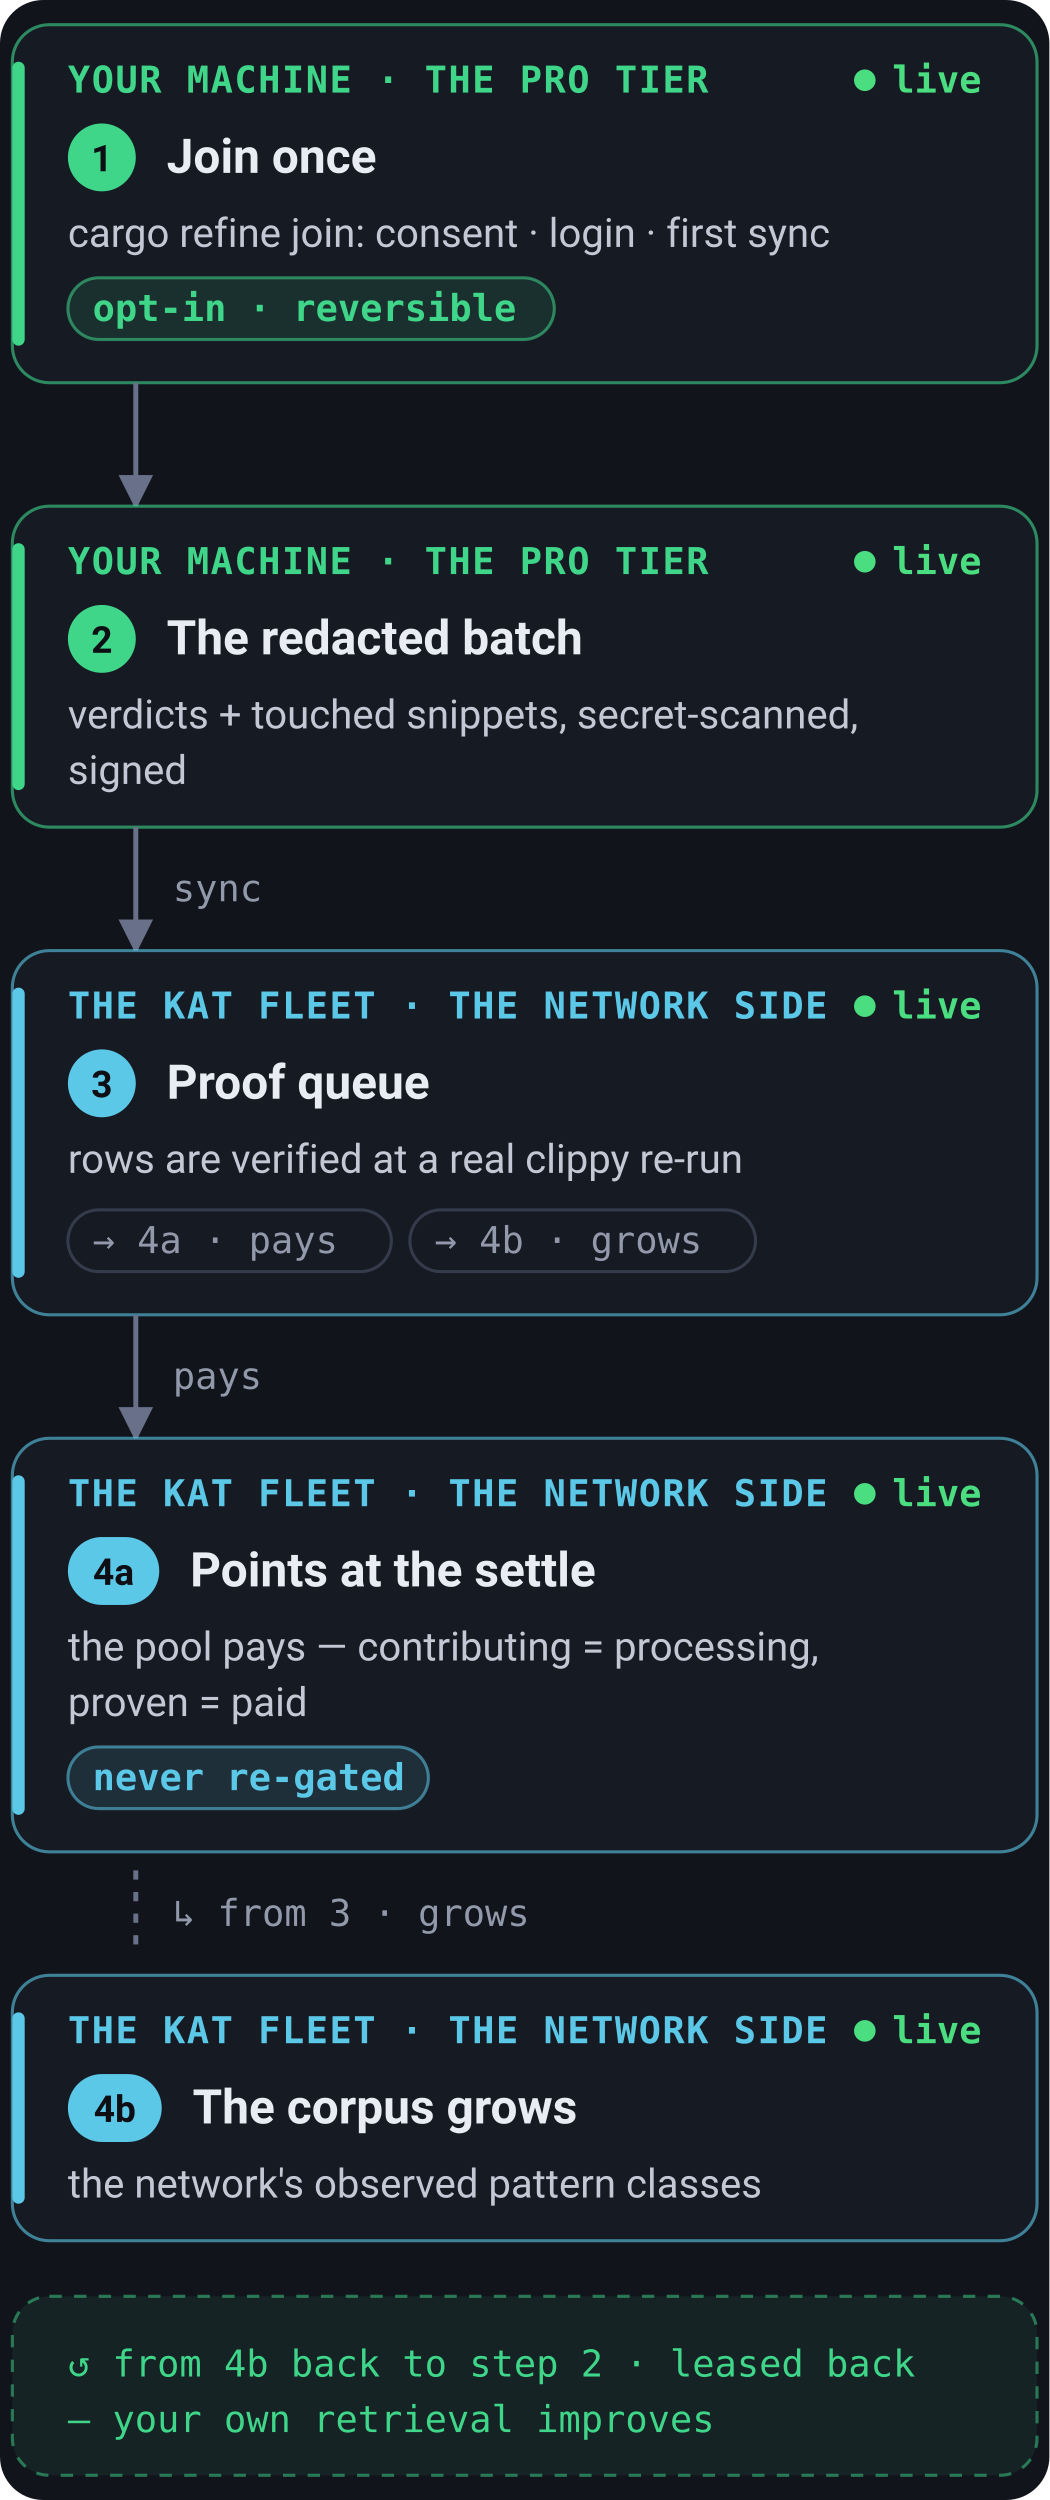
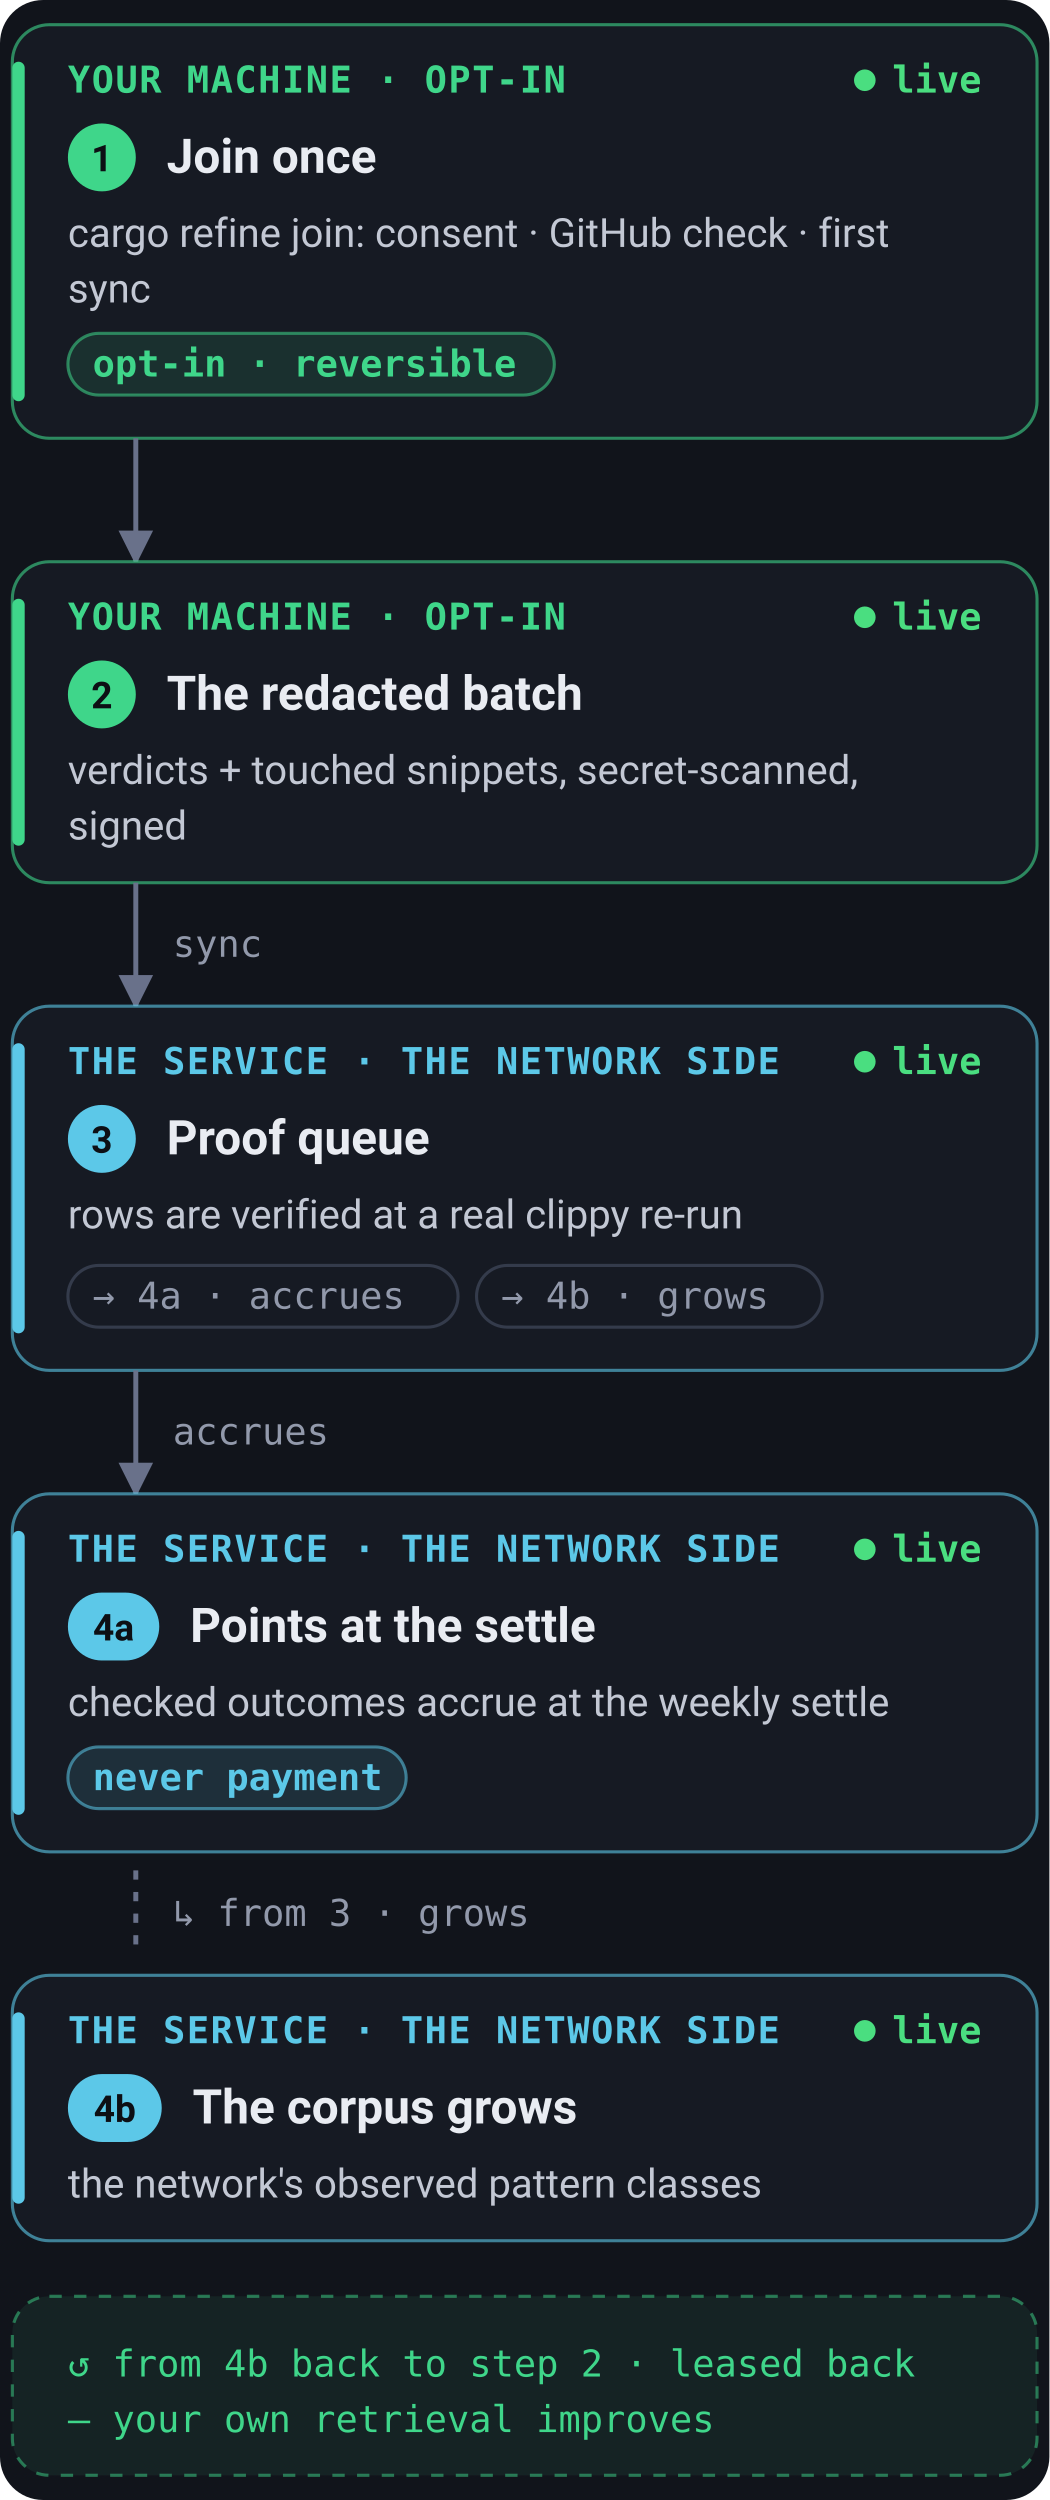
<svg xmlns="http://www.w3.org/2000/svg" id="role-miner-flow-m" data-gfflow="1" viewBox="0 0 340 810" width="340" height="810" role="img" aria-labelledby="role-miner-flow-m-t role-miner-flow-m-d">
  <style>#role-miner-flow-m .k{font:600 12px ui-monospace,SFMono-Regular,Menlo,Consolas,monospace;letter-spacing:.04em}#role-miner-flow-m .t{font:700 15.5px ui-sans-serif,system-ui,-apple-system,"Segoe UI",Roboto,"Helvetica Neue",Arial,sans-serif;fill:#e9ecf2}#role-miner-flow-m .d{font:400 13px ui-sans-serif,system-ui,-apple-system,"Segoe UI",Roboto,"Helvetica Neue",Arial,sans-serif;fill:#c3c8d4}#role-miner-flow-m .n{font:700 12px ui-sans-serif,system-ui,-apple-system,"Segoe UI",Roboto,"Helvetica Neue",Arial,sans-serif;fill:#0d0f14}#role-miner-flow-m .s{font:600 12px ui-monospace,SFMono-Regular,Menlo,Consolas,monospace}#role-miner-flow-m .el{font:500 12px ui-monospace,SFMono-Regular,Menlo,Consolas,monospace;fill:#9299ab}#role-miner-flow-m .e{fill:none;stroke-width:1.6}</style>
  <defs>
    <marker id="role-miner-flow-m-a0" viewBox="0 0 10 10" refX="9" refY="5" markerWidth="7" markerHeight="7" orient="auto-start-reverse">
      <path d="M0,0 L10,5 L0,10 z" fill="#69718a" />
    </marker>
  </defs>
  <rect width="340" height="810" rx="14" fill="#11141b" />
  <g data-step="join" data-n="1">
-     <rect class="gf-cb" x="4" y="8" width="332" height="116" rx="12" fill="#161a23" stroke="#3fd68a" stroke-opacity=".6" />
-     <rect x="4" y="20" width="4" height="92" rx="2" fill="#3fd68a" />
-     <text x="22" y="30" class="k" fill="#3fd68a">YOUR MACHINE · THE PRO TIER</text>
+     <rect class="gf-cb" x="4" y="8" width="332" height="134" rx="12" fill="#161a23" stroke="#3fd68a" stroke-opacity=".6" />
+     <rect x="4" y="20" width="4" height="110" rx="2" fill="#3fd68a" />
+     <text x="22" y="30" class="k" fill="#3fd68a">YOUR MACHINE · OPT-IN</text>
    <circle cx="280.2" cy="26" r="3.5" fill="#4ade80" />
    <text x="318" y="30" text-anchor="end" class="s" fill="#4ade80">live</text>
    <circle cx="33" cy="51" r="11" fill="#3fd68a" />
    <text x="33" y="55.5" text-anchor="middle" class="n">1</text>
    <text x="54" y="56" class="t">Join once</text>
-     <text x="22" y="80" class="d">cargo refine join: consent · login · first sync</text>
-     <rect x="22" y="90" width="157.6" height="20" rx="10" fill="#3fd68a" fill-opacity=".12" stroke="#3fd68a" stroke-opacity=".55" />
-     <text x="30" y="104" class="s" fill="#3fd68a">opt-in · reversible</text>
+     <text x="22" y="80" class="d">cargo refine join: consent · GitHub check · first</text>
+     <text x="22" y="98" class="d">sync</text>
+     <rect x="22" y="108" width="157.6" height="20" rx="10" fill="#3fd68a" fill-opacity=".12" stroke="#3fd68a" stroke-opacity=".55" />
+     <text x="30" y="122" class="s" fill="#3fd68a">opt-in · reversible</text>
  </g>
  <g data-edge="join-&gt;bat">
-     <path class="e" d="M44,124 V164" stroke="#69718a" marker-end="url(#role-miner-flow-m-a0)" />
+     <path class="e" d="M44,142 V182" stroke="#69718a" marker-end="url(#role-miner-flow-m-a0)" />
  </g>
  <g data-step="bat" data-n="2">
-     <rect class="gf-cb" x="4" y="164" width="332" height="104" rx="12" fill="#161a23" stroke="#3fd68a" stroke-opacity=".6" />
-     <rect x="4" y="176" width="4" height="80" rx="2" fill="#3fd68a" />
-     <text x="22" y="186" class="k" fill="#3fd68a">YOUR MACHINE · THE PRO TIER</text>
-     <circle cx="280.2" cy="182" r="3.5" fill="#4ade80" />
-     <text x="318" y="186" text-anchor="end" class="s" fill="#4ade80">live</text>
-     <circle cx="33" cy="207" r="11" fill="#3fd68a" />
-     <text x="33" y="211.5" text-anchor="middle" class="n">2</text>
-     <text x="54" y="212" class="t">The redacted batch</text>
-     <text x="22" y="236" class="d">verdicts + touched snippets, secret-scanned,</text>
-     <text x="22" y="254" class="d">signed</text>
+     <rect class="gf-cb" x="4" y="182" width="332" height="104" rx="12" fill="#161a23" stroke="#3fd68a" stroke-opacity=".6" />
+     <rect x="4" y="194" width="4" height="80" rx="2" fill="#3fd68a" />
+     <text x="22" y="204" class="k" fill="#3fd68a">YOUR MACHINE · OPT-IN</text>
+     <circle cx="280.2" cy="200" r="3.5" fill="#4ade80" />
+     <text x="318" y="204" text-anchor="end" class="s" fill="#4ade80">live</text>
+     <circle cx="33" cy="225" r="11" fill="#3fd68a" />
+     <text x="33" y="229.5" text-anchor="middle" class="n">2</text>
+     <text x="54" y="230" class="t">The redacted batch</text>
+     <text x="22" y="254" class="d">verdicts + touched snippets, secret-scanned,</text>
+     <text x="22" y="272" class="d">signed</text>
  </g>
  <g data-edge="bat-&gt;proof">
-     <path class="e" d="M44,268 V308" stroke="#69718a" marker-end="url(#role-miner-flow-m-a0)" />
-     <text class="el" x="56" y="292">sync</text>
+     <path class="e" d="M44,286 V326" stroke="#69718a" marker-end="url(#role-miner-flow-m-a0)" />
+     <text class="el" x="56" y="310">sync</text>
  </g>
  <g data-step="proof" data-n="3">
-     <rect class="gf-cb" x="4" y="308" width="332" height="118" rx="12" fill="#161a23" stroke="#5cc8e8" stroke-opacity=".6" />
-     <rect x="4" y="320" width="4" height="94" rx="2" fill="#5cc8e8" />
-     <text x="22" y="330" class="k" fill="#5cc8e8">THE KAT FLEET · THE NETWORK SIDE</text>
-     <circle cx="280.2" cy="326" r="3.5" fill="#4ade80" />
-     <text x="318" y="330" text-anchor="end" class="s" fill="#4ade80">live</text>
-     <circle cx="33" cy="351" r="11" fill="#5cc8e8" />
-     <text x="33" y="355.5" text-anchor="middle" class="n">3</text>
-     <text x="54" y="356" class="t">Proof queue</text>
-     <text x="22" y="380" class="d">rows are verified at a real clippy re-run</text>
-     <rect x="22" y="392" width="104.8" height="20" rx="10" fill="none" stroke="#343b4b" />
-     <text x="30" y="406" class="el">→ 4a · pays</text>
-     <rect x="132.8" y="392" width="112" height="20" rx="10" fill="none" stroke="#343b4b" />
-     <text x="140.8" y="406" class="el">→ 4b · grows</text>
+     <rect class="gf-cb" x="4" y="326" width="332" height="118" rx="12" fill="#161a23" stroke="#5cc8e8" stroke-opacity=".6" />
+     <rect x="4" y="338" width="4" height="94" rx="2" fill="#5cc8e8" />
+     <text x="22" y="348" class="k" fill="#5cc8e8">THE SERVICE · THE NETWORK SIDE</text>
+     <circle cx="280.2" cy="344" r="3.5" fill="#4ade80" />
+     <text x="318" y="348" text-anchor="end" class="s" fill="#4ade80">live</text>
+     <circle cx="33" cy="369" r="11" fill="#5cc8e8" />
+     <text x="33" y="373.5" text-anchor="middle" class="n">3</text>
+     <text x="54" y="374" class="t">Proof queue</text>
+     <text x="22" y="398" class="d">rows are verified at a real clippy re-run</text>
+     <rect x="22" y="410" width="126.4" height="20" rx="10" fill="none" stroke="#343b4b" />
+     <text x="30" y="424" class="el">→ 4a · accrues</text>
+     <rect x="154.4" y="410" width="112" height="20" rx="10" fill="none" stroke="#343b4b" />
+     <text x="162.4" y="424" class="el">→ 4b · grows</text>
  </g>
-   <g data-edge="proof-&gt;pay">
-     <path class="e" d="M44,426 V466" stroke="#69718a" marker-end="url(#role-miner-flow-m-a0)" />
-     <text class="el" x="56" y="450">pays</text>
+   <g data-edge="proof-&gt;points">
+     <path class="e" d="M44,444 V484" stroke="#69718a" marker-end="url(#role-miner-flow-m-a0)" />
+     <text class="el" x="56" y="468">accrues</text>
  </g>
-   <g data-step="pay" data-n="4a">
-     <rect class="gf-cb" x="4" y="466" width="332" height="134" rx="12" fill="#161a23" stroke="#5cc8e8" stroke-opacity=".6" />
-     <rect x="4" y="478" width="4" height="110" rx="2" fill="#5cc8e8" />
-     <text x="22" y="488" class="k" fill="#5cc8e8">THE KAT FLEET · THE NETWORK SIDE</text>
-     <circle cx="280.2" cy="484" r="3.5" fill="#4ade80" />
-     <text x="318" y="488" text-anchor="end" class="s" fill="#4ade80">live</text>
-     <rect x="22" y="498" width="29.6" height="22" rx="11" fill="#5cc8e8" />
-     <text x="36.8" y="513.5" text-anchor="middle" class="n">4a</text>
-     <text x="61.6" y="514" class="t">Points at the settle</text>
-     <text x="22" y="538" class="d">the pool pays — contributing = processing,</text>
-     <text x="22" y="556" class="d">proven = paid</text>
-     <rect x="22" y="566" width="116.8" height="20" rx="10" fill="#5cc8e8" fill-opacity=".12" stroke="#5cc8e8" stroke-opacity=".55" />
-     <text x="30" y="580" class="s" fill="#5cc8e8">never re-gated</text>
+   <g data-step="points" data-n="4a">
+     <rect class="gf-cb" x="4" y="484" width="332" height="116" rx="12" fill="#161a23" stroke="#5cc8e8" stroke-opacity=".6" />
+     <rect x="4" y="496" width="4" height="92" rx="2" fill="#5cc8e8" />
+     <text x="22" y="506" class="k" fill="#5cc8e8">THE SERVICE · THE NETWORK SIDE</text>
+     <circle cx="280.2" cy="502" r="3.5" fill="#4ade80" />
+     <text x="318" y="506" text-anchor="end" class="s" fill="#4ade80">live</text>
+     <rect x="22" y="516" width="29.6" height="22" rx="11" fill="#5cc8e8" />
+     <text x="36.8" y="531.5" text-anchor="middle" class="n">4a</text>
+     <text x="61.6" y="532" class="t">Points at the settle</text>
+     <text x="22" y="556" class="d">checked outcomes accrue at the weekly settle</text>
+     <rect x="22" y="566" width="109.6" height="20" rx="10" fill="#5cc8e8" fill-opacity=".12" stroke="#5cc8e8" stroke-opacity=".55" />
+     <text x="30" y="580" class="s" fill="#5cc8e8">never payment</text>
  </g>
  <g data-edge="proof-&gt;grow">
    <path class="e" d="M44,606 V634" stroke="#69718a" stroke-dasharray="3 4" />
    <text class="el" x="56" y="624">↳ from 3 · grows</text>
  </g>
  <g data-step="grow" data-n="4b">
    <rect class="gf-cb" x="4" y="640" width="332" height="86" rx="12" fill="#161a23" stroke="#5cc8e8" stroke-opacity=".6" />
    <rect x="4" y="652" width="4" height="62" rx="2" fill="#5cc8e8" />
-     <text x="22" y="662" class="k" fill="#5cc8e8">THE KAT FLEET · THE NETWORK SIDE</text>
+     <text x="22" y="662" class="k" fill="#5cc8e8">THE SERVICE · THE NETWORK SIDE</text>
    <circle cx="280.2" cy="658" r="3.5" fill="#4ade80" />
    <text x="318" y="662" text-anchor="end" class="s" fill="#4ade80">live</text>
    <rect x="22" y="672" width="30.4" height="22" rx="11" fill="#5cc8e8" />
    <text x="37.2" y="687.5" text-anchor="middle" class="n">4b</text>
    <text x="62.4" y="688" class="t">The corpus grows</text>
    <text x="22" y="712" class="d">the network's observed pattern classes</text>
  </g>
  <g data-edge="grow-&gt;bat">
    <rect x="4" y="744" width="332" height="58" rx="12" fill="#3fd68a" fill-opacity=".08" stroke="#3fd68a" stroke-opacity=".5" stroke-dasharray="4 4" />
    <text x="22" y="770" class="el" style="fill:#3fd68a">↺ from 4b back to step 2 · leased back</text>
    <text x="22" y="788" class="el" style="fill:#3fd68a">— your own retrieval improves</text>
  </g>
</svg>
